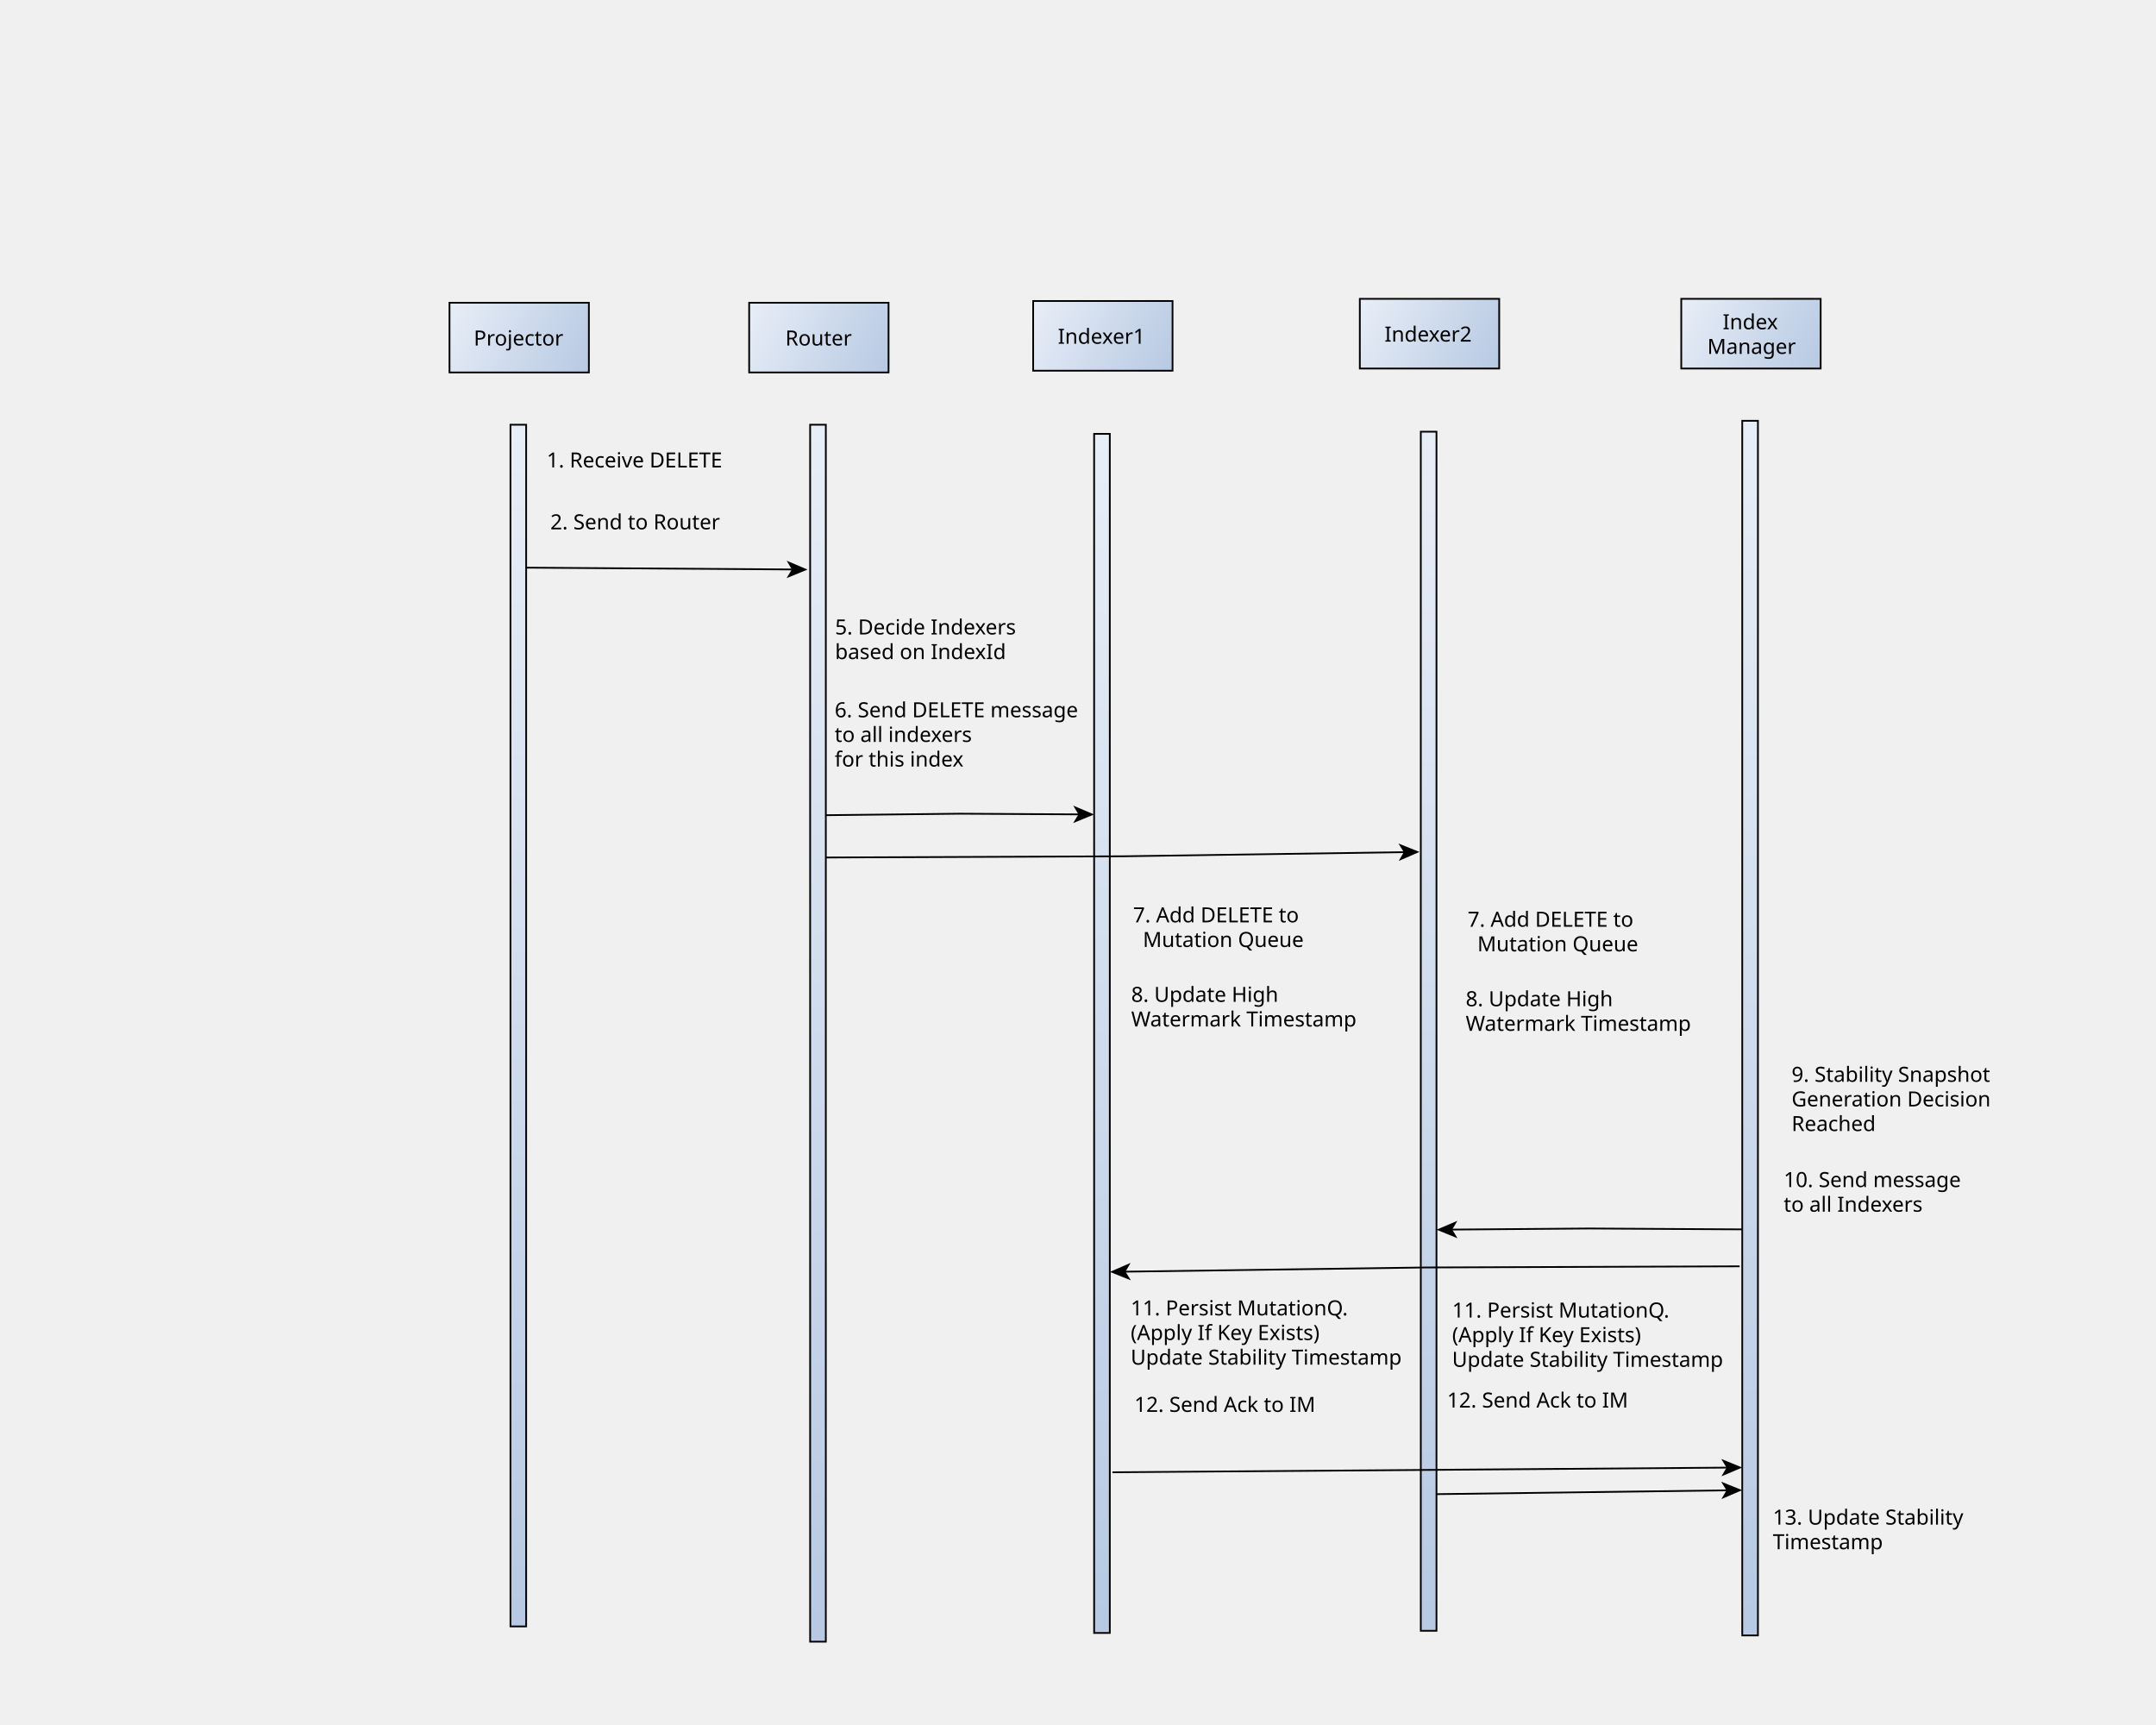
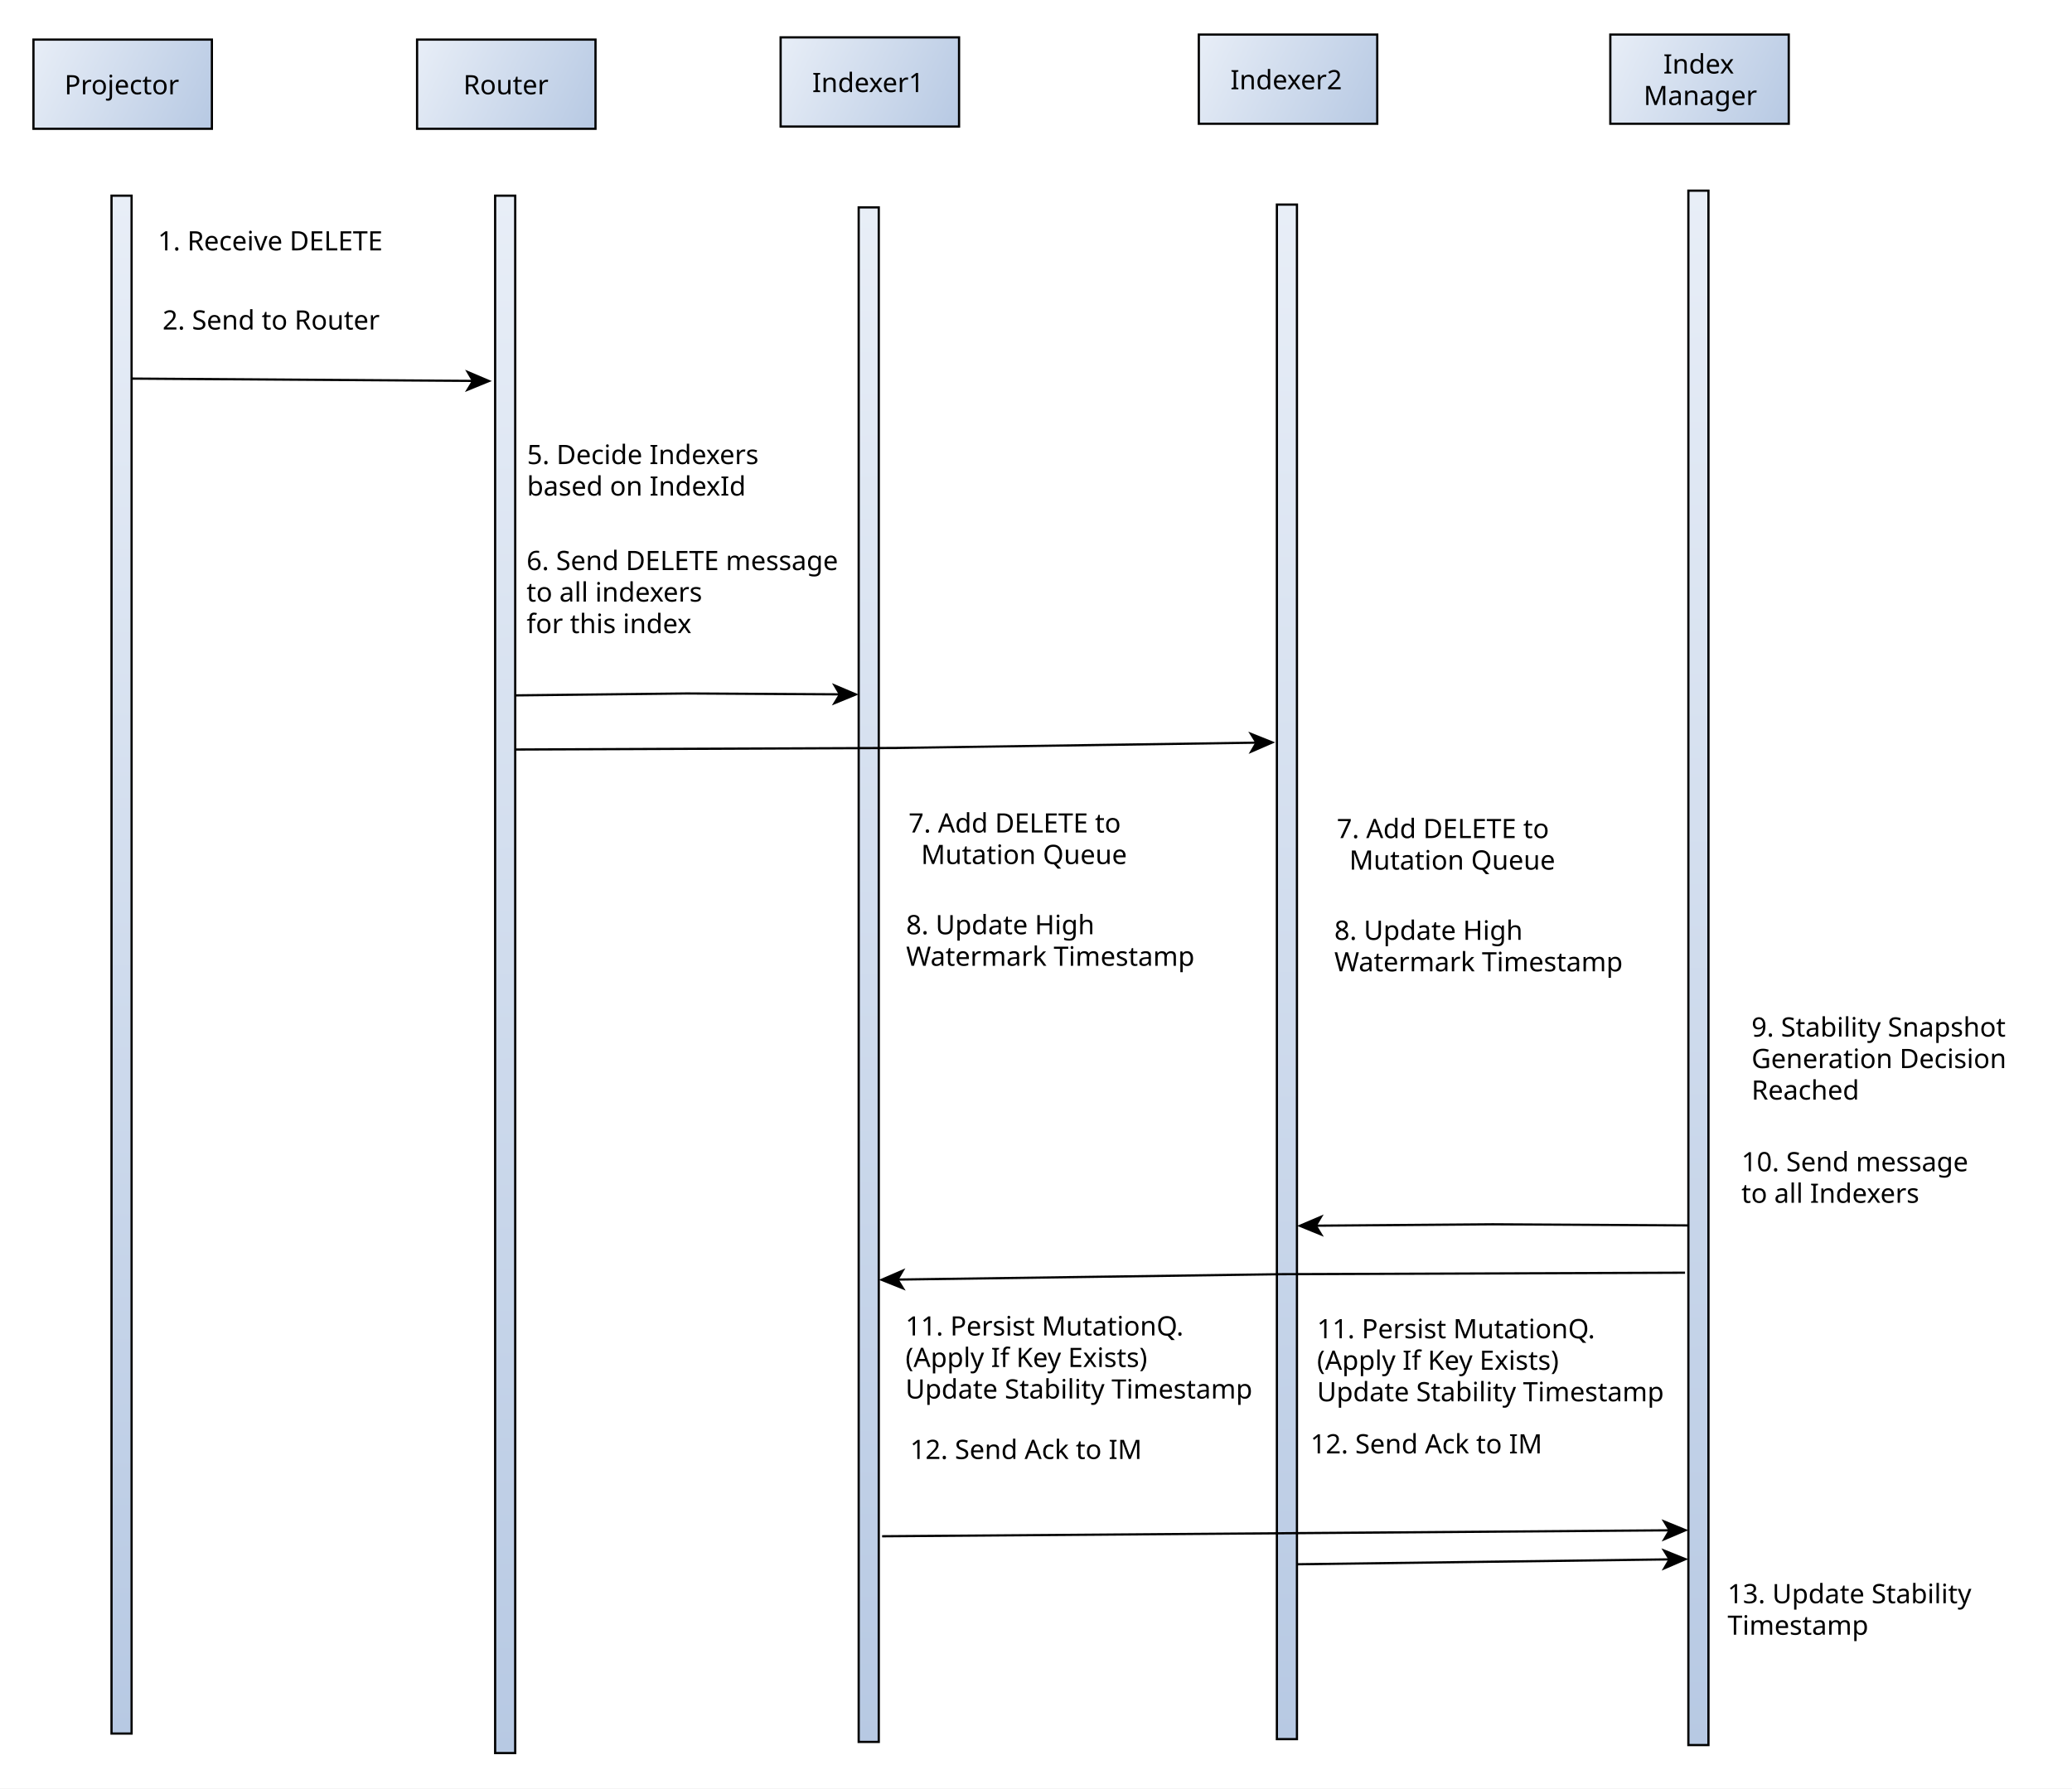
- <svg xmlns="http://www.w3.org/2000/svg" fill-opacity="1" color-rendering="auto" color-interpolation="auto" stroke="black" text-rendering="auto" stroke-linecap="square" width="865" stroke-miterlimit="10" stroke-opacity="1" shape-rendering="auto" fill="black" stroke-dasharray="none" font-weight="normal" stroke-width="1" height="692" font-family="'Dialog'" font-style="normal" stroke-linejoin="miter" font-size="12" stroke-dashoffset="0" image-rendering="auto">
+ <svg xmlns="http://www.w3.org/2000/svg" fill-opacity="1" color-rendering="auto" color-interpolation="auto" stroke="black" text-rendering="auto" stroke-linecap="square" width="929" stroke-miterlimit="10" stroke-opacity="1" shape-rendering="auto" fill="black" stroke-dasharray="none" font-weight="normal" stroke-width="1" height="802" font-family="'Dialog'" font-style="normal" stroke-linejoin="miter" font-size="12" stroke-dashoffset="0" image-rendering="auto">
  <defs id="genericDefs" />
  <g>
    <defs id="defs1">
      <linearGradient x1="193" gradientUnits="userSpaceOnUse" x2="202" y1="175.75" y2="865.417" id="linearGradient1" spreadMethod="reflect">
        <stop stop-opacity="1" stop-color="rgb(232,238,247)" offset="0%" />
        <stop stop-opacity="1" stop-color="rgb(183,201,227)" offset="100%" />
      </linearGradient>
      <linearGradient x1="158" gradientUnits="userSpaceOnUse" x2="238" y1="105.75" y2="145.75" id="linearGradient2" spreadMethod="reflect">
        <stop stop-opacity="1" stop-color="rgb(232,238,247)" offset="0%" />
        <stop stop-opacity="1" stop-color="rgb(183,201,227)" offset="100%" />
      </linearGradient>
      <linearGradient x1="365" gradientUnits="userSpaceOnUse" x2="374" y1="175.75" y2="874.167" id="linearGradient3" spreadMethod="reflect">
        <stop stop-opacity="1" stop-color="rgb(232,238,247)" offset="0%" />
        <stop stop-opacity="1" stop-color="rgb(183,201,227)" offset="100%" />
      </linearGradient>
      <linearGradient x1="330" gradientUnits="userSpaceOnUse" x2="410" y1="105.75" y2="145.75" id="linearGradient4" spreadMethod="reflect">
        <stop stop-opacity="1" stop-color="rgb(232,238,247)" offset="0%" />
        <stop stop-opacity="1" stop-color="rgb(183,201,227)" offset="100%" />
      </linearGradient>
      <linearGradient x1="528" gradientUnits="userSpaceOnUse" x2="537" y1="181" y2="869.167" id="linearGradient5" spreadMethod="reflect">
        <stop stop-opacity="1" stop-color="rgb(232,238,247)" offset="0%" />
        <stop stop-opacity="1" stop-color="rgb(183,201,227)" offset="100%" />
      </linearGradient>
      <linearGradient x1="493" gradientUnits="userSpaceOnUse" x2="573" y1="104.75" y2="144.75" id="linearGradient6" spreadMethod="reflect">
        <stop stop-opacity="1" stop-color="rgb(232,238,247)" offset="0%" />
        <stop stop-opacity="1" stop-color="rgb(183,201,227)" offset="100%" />
      </linearGradient>
      <linearGradient x1="900" gradientUnits="userSpaceOnUse" x2="909" y1="173.5" y2="870.583" id="linearGradient7" spreadMethod="reflect">
        <stop stop-opacity="1" stop-color="rgb(232,238,247)" offset="0%" />
        <stop stop-opacity="1" stop-color="rgb(183,201,227)" offset="100%" />
      </linearGradient>
      <linearGradient x1="865" gradientUnits="userSpaceOnUse" x2="945" y1="103.5" y2="143.5" id="linearGradient8" spreadMethod="reflect">
        <stop stop-opacity="1" stop-color="rgb(232,238,247)" offset="0%" />
        <stop stop-opacity="1" stop-color="rgb(183,201,227)" offset="100%" />
      </linearGradient>
      <linearGradient x1="715.5" gradientUnits="userSpaceOnUse" x2="724.5" y1="179.75" y2="867.917" id="linearGradient9" spreadMethod="reflect">
        <stop stop-opacity="1" stop-color="rgb(232,238,247)" offset="0%" />
        <stop stop-opacity="1" stop-color="rgb(183,201,227)" offset="100%" />
      </linearGradient>
      <linearGradient x1="680.5" gradientUnits="userSpaceOnUse" x2="760.5" y1="103.5" y2="143.5" id="linearGradient10" spreadMethod="reflect">
        <stop stop-opacity="1" stop-color="rgb(232,238,247)" offset="0%" />
        <stop stop-opacity="1" stop-color="rgb(183,201,227)" offset="100%" />
      </linearGradient>
      <clipPath clipPathUnits="userSpaceOnUse" id="clipPath1">
-         <path d="M0 0 L865 0 L865 692 L0 692 L0 0 Z" />
+         <path d="M0 0 L929 0 L929 802 L0 802 L0 0 Z" />
      </clipPath>
      <clipPath clipPathUnits="userSpaceOnUse" id="clipPath2">
-         <path d="M-100 -68 L1137.5 -68 L1137.5 922 L-100 922 L-100 -68 Z" />
+         <path d="M143 88 L1072 88 L1072 890 L143 890 L143 88 Z" />
      </clipPath>
    </defs>
-     <g fill="url(#linearGradient1)" text-rendering="geometricPrecision" shape-rendering="geometricPrecision" transform="matrix(0.699,0,0,0.699,69.899,47.5313)" stroke="url(#linearGradient1)">
+     <g fill="white" text-rendering="geometricPrecision" shape-rendering="geometricPrecision" transform="translate(-143,-88)" stroke="white">
+       <rect x="143" width="929" height="802" y="88" clip-path="url(#clipPath2)" stroke="none" />
+     </g>
+     <g fill="url(#linearGradient1)" text-rendering="geometricPrecision" shape-rendering="geometricPrecision" transform="matrix(1,0,0,1,-143,-88)" stroke="url(#linearGradient1)">
      <path d="M193 175.75 L202 175.75 L202 865.417 L193 865.417 Z" clip-path="url(#clipPath2)" stroke="none" />
    </g>
-     <g text-rendering="geometricPrecision" stroke-miterlimit="1.45" shape-rendering="geometricPrecision" transform="matrix(0.699,0,0,0.699,69.899,47.5313)" stroke-linecap="butt">
+     <g text-rendering="geometricPrecision" stroke-miterlimit="1.45" shape-rendering="geometricPrecision" transform="matrix(1,0,0,1,-143,-88)" stroke-linecap="butt">
      <path fill="none" d="M193 175.75 L202 175.75 L202 865.417 L193 865.417 Z" clip-path="url(#clipPath2)" />
    </g>
-     <g fill="url(#linearGradient2)" text-rendering="geometricPrecision" shape-rendering="geometricPrecision" transform="matrix(0.699,0,0,0.699,69.899,47.5313)" stroke="url(#linearGradient2)">
+     <g fill="url(#linearGradient2)" text-rendering="geometricPrecision" shape-rendering="geometricPrecision" transform="matrix(1,0,0,1,-143,-88)" stroke="url(#linearGradient2)">
      <path d="M158 105.75 L238 105.75 L238 145.75 L158 145.75 Z" clip-path="url(#clipPath2)" stroke="none" />
    </g>
-     <g text-rendering="geometricPrecision" stroke-miterlimit="1.45" shape-rendering="geometricPrecision" transform="matrix(0.699,0,0,0.699,69.899,47.5313)" stroke-linecap="butt">
+     <g text-rendering="geometricPrecision" stroke-miterlimit="1.45" shape-rendering="geometricPrecision" transform="matrix(1,0,0,1,-143,-88)" stroke-linecap="butt">
      <path fill="none" d="M158 105.75 L238 105.75 L238 145.75 L158 145.75 Z" clip-path="url(#clipPath2)" />
      <text x="171.917" xml:space="preserve" y="130.285" font-family="sans-serif" clip-path="url(#clipPath2)" stroke="none">Projector</text>
    </g>
-     <g fill="url(#linearGradient3)" text-rendering="geometricPrecision" shape-rendering="geometricPrecision" transform="matrix(0.699,0,0,0.699,69.899,47.5313)" stroke="url(#linearGradient3)">
+     <g fill="url(#linearGradient3)" text-rendering="geometricPrecision" shape-rendering="geometricPrecision" transform="matrix(1,0,0,1,-143,-88)" stroke="url(#linearGradient3)">
      <path d="M365 175.75 L374 175.75 L374 874.167 L365 874.167 Z" clip-path="url(#clipPath2)" stroke="none" />
    </g>
-     <g text-rendering="geometricPrecision" stroke-miterlimit="1.45" shape-rendering="geometricPrecision" transform="matrix(0.699,0,0,0.699,69.899,47.5313)" stroke-linecap="butt">
+     <g text-rendering="geometricPrecision" stroke-miterlimit="1.45" shape-rendering="geometricPrecision" transform="matrix(1,0,0,1,-143,-88)" stroke-linecap="butt">
      <path fill="none" d="M365 175.75 L374 175.75 L374 874.167 L365 874.167 Z" clip-path="url(#clipPath2)" />
    </g>
-     <g fill="url(#linearGradient4)" text-rendering="geometricPrecision" shape-rendering="geometricPrecision" transform="matrix(0.699,0,0,0.699,69.899,47.5313)" stroke="url(#linearGradient4)">
+     <g fill="url(#linearGradient4)" text-rendering="geometricPrecision" shape-rendering="geometricPrecision" transform="matrix(1,0,0,1,-143,-88)" stroke="url(#linearGradient4)">
      <path d="M330 105.75 L410 105.75 L410 145.75 L330 145.75 Z" clip-path="url(#clipPath2)" stroke="none" />
    </g>
-     <g text-rendering="geometricPrecision" stroke-miterlimit="1.45" shape-rendering="geometricPrecision" transform="matrix(0.699,0,0,0.699,69.899,47.5313)" stroke-linecap="butt">
+     <g text-rendering="geometricPrecision" stroke-miterlimit="1.45" shape-rendering="geometricPrecision" transform="matrix(1,0,0,1,-143,-88)" stroke-linecap="butt">
      <path fill="none" d="M330 105.75 L410 105.75 L410 145.75 L330 145.75 Z" clip-path="url(#clipPath2)" />
      <text x="350.755" xml:space="preserve" y="130.285" font-family="sans-serif" clip-path="url(#clipPath2)" stroke="none">Router</text>
    </g>
-     <g fill="url(#linearGradient5)" text-rendering="geometricPrecision" shape-rendering="geometricPrecision" transform="matrix(0.699,0,0,0.699,69.899,47.5313)" stroke="url(#linearGradient5)">
+     <g fill="url(#linearGradient5)" text-rendering="geometricPrecision" shape-rendering="geometricPrecision" transform="matrix(1,0,0,1,-143,-88)" stroke="url(#linearGradient5)">
      <path d="M528 181 L537 181 L537 869.167 L528 869.167 Z" clip-path="url(#clipPath2)" stroke="none" />
    </g>
-     <g text-rendering="geometricPrecision" stroke-miterlimit="1.45" shape-rendering="geometricPrecision" transform="matrix(0.699,0,0,0.699,69.899,47.5313)" stroke-linecap="butt">
+     <g text-rendering="geometricPrecision" stroke-miterlimit="1.45" shape-rendering="geometricPrecision" transform="matrix(1,0,0,1,-143,-88)" stroke-linecap="butt">
      <path fill="none" d="M528 181 L537 181 L537 869.167 L528 869.167 Z" clip-path="url(#clipPath2)" />
    </g>
-     <g fill="url(#linearGradient6)" text-rendering="geometricPrecision" shape-rendering="geometricPrecision" transform="matrix(0.699,0,0,0.699,69.899,47.5313)" stroke="url(#linearGradient6)">
+     <g fill="url(#linearGradient6)" text-rendering="geometricPrecision" shape-rendering="geometricPrecision" transform="matrix(1,0,0,1,-143,-88)" stroke="url(#linearGradient6)">
      <path d="M493 104.75 L573 104.75 L573 144.75 L493 144.75 Z" clip-path="url(#clipPath2)" stroke="none" />
    </g>
-     <g text-rendering="geometricPrecision" stroke-miterlimit="1.45" shape-rendering="geometricPrecision" transform="matrix(0.699,0,0,0.699,69.899,47.5313)" stroke-linecap="butt">
+     <g text-rendering="geometricPrecision" stroke-miterlimit="1.45" shape-rendering="geometricPrecision" transform="matrix(1,0,0,1,-143,-88)" stroke-linecap="butt">
      <path fill="none" d="M493 104.75 L573 104.75 L573 144.75 L493 144.75 Z" clip-path="url(#clipPath2)" />
      <text x="507.157" xml:space="preserve" y="129.285" font-family="sans-serif" clip-path="url(#clipPath2)" stroke="none">Indexer1</text>
    </g>
-     <g fill="url(#linearGradient7)" text-rendering="geometricPrecision" shape-rendering="geometricPrecision" transform="matrix(0.699,0,0,0.699,69.899,47.5313)" stroke="url(#linearGradient7)">
+     <g fill="url(#linearGradient7)" text-rendering="geometricPrecision" shape-rendering="geometricPrecision" transform="matrix(1,0,0,1,-143,-88)" stroke="url(#linearGradient7)">
      <path d="M900 173.5 L909 173.5 L909 870.583 L900 870.583 Z" clip-path="url(#clipPath2)" stroke="none" />
    </g>
-     <g text-rendering="geometricPrecision" stroke-miterlimit="1.45" shape-rendering="geometricPrecision" transform="matrix(0.699,0,0,0.699,69.899,47.5313)" stroke-linecap="butt">
+     <g text-rendering="geometricPrecision" stroke-miterlimit="1.45" shape-rendering="geometricPrecision" transform="matrix(1,0,0,1,-143,-88)" stroke-linecap="butt">
      <path fill="none" d="M900 173.5 L909 173.5 L909 870.583 L900 870.583 Z" clip-path="url(#clipPath2)" />
    </g>
-     <g fill="url(#linearGradient8)" text-rendering="geometricPrecision" shape-rendering="geometricPrecision" transform="matrix(0.699,0,0,0.699,69.899,47.5313)" stroke="url(#linearGradient8)">
+     <g fill="url(#linearGradient8)" text-rendering="geometricPrecision" shape-rendering="geometricPrecision" transform="matrix(1,0,0,1,-143,-88)" stroke="url(#linearGradient8)">
      <path d="M865 103.5 L945 103.5 L945 143.5 L865 143.5 Z" clip-path="url(#clipPath2)" stroke="none" />
    </g>
-     <g text-rendering="geometricPrecision" stroke-miterlimit="1.45" shape-rendering="geometricPrecision" transform="matrix(0.699,0,0,0.699,69.899,47.5313)" stroke-linecap="butt">
+     <g text-rendering="geometricPrecision" stroke-miterlimit="1.45" shape-rendering="geometricPrecision" transform="matrix(1,0,0,1,-143,-88)" stroke-linecap="butt">
      <path fill="none" d="M865 103.5 L945 103.5 L945 143.5 L865 143.5 Z" clip-path="url(#clipPath2)" />
      <text x="888.749" xml:space="preserve" y="120.969" font-family="sans-serif" clip-path="url(#clipPath2)" stroke="none">Index</text>
      <text x="879.942" xml:space="preserve" y="135.102" font-family="sans-serif" clip-path="url(#clipPath2)" stroke="none">Manager</text>
    </g>
-     <g text-rendering="geometricPrecision" stroke-miterlimit="1.45" shape-rendering="geometricPrecision" font-family="sans-serif" transform="matrix(0.699,0,0,0.699,69.899,47.5313)" stroke-linecap="butt">
+     <g text-rendering="geometricPrecision" stroke-miterlimit="1.45" shape-rendering="geometricPrecision" font-family="sans-serif" transform="matrix(1,0,0,1,-143,-88)" stroke-linecap="butt">
      <text x="213.782" xml:space="preserve" y="200.285" clip-path="url(#clipPath2)" stroke="none">1. Receive DELETE</text>
    </g>
-     <g text-rendering="geometricPrecision" stroke-miterlimit="1.45" shape-rendering="geometricPrecision" font-family="sans-serif" transform="matrix(0.699,0,0,0.699,69.899,47.5313)" stroke-linecap="butt">
+     <g text-rendering="geometricPrecision" stroke-miterlimit="1.45" shape-rendering="geometricPrecision" font-family="sans-serif" transform="matrix(1,0,0,1,-143,-88)" stroke-linecap="butt">
      <text x="215.863" xml:space="preserve" y="235.785" clip-path="url(#clipPath2)" stroke="none">2. Send to Router</text>
      <text x="379.3" xml:space="preserve" y="296.113" clip-path="url(#clipPath2)" stroke="none">5. Decide Indexers</text>
      <text x="379.3" xml:space="preserve" y="310.246" clip-path="url(#clipPath2)" stroke="none">based on IndexId</text>
      <text x="550.349" xml:space="preserve" y="461.344" clip-path="url(#clipPath2)" stroke="none">7. Add DELETE to </text>
      <text x="555.971" xml:space="preserve" y="475.477" clip-path="url(#clipPath2)" stroke="none">Mutation Queue</text>
      <text x="928.31" xml:space="preserve" y="552.852" clip-path="url(#clipPath2)" stroke="none">9. Stability Snapshot  </text>
      <text x="928.31" xml:space="preserve" y="566.984" clip-path="url(#clipPath2)" stroke="none">Generation Decision </text>
      <text x="928.31" xml:space="preserve" y="581.117" clip-path="url(#clipPath2)" stroke="none">Reached</text>
      <text x="549.269" xml:space="preserve" y="506.969" clip-path="url(#clipPath2)" stroke="none">8. Update High </text>
      <text x="549.269" xml:space="preserve" y="521.102" clip-path="url(#clipPath2)" stroke="none">Watermark Timestamp</text>
      <text x="548.979" xml:space="preserve" y="686.902" clip-path="url(#clipPath2)" stroke="none">11. Persist MutationQ.</text>
      <text x="548.979" xml:space="preserve" y="701.035" clip-path="url(#clipPath2)" stroke="none">(Apply If Key Exists)</text>
      <text x="548.979" xml:space="preserve" y="715.168" clip-path="url(#clipPath2)" stroke="none">Update Stability Timestamp</text>
      <text x="923.785" xml:space="preserve" y="613.271" clip-path="url(#clipPath2)" stroke="none">10. Send message </text>
      <text x="923.785" xml:space="preserve" y="627.404" clip-path="url(#clipPath2)" stroke="none">to all Indexers</text>
      <text x="551.05" xml:space="preserve" y="742.285" clip-path="url(#clipPath2)" stroke="none">12. Send Ack to IM</text>
      <text x="917.561" xml:space="preserve" y="806.969" clip-path="url(#clipPath2)" stroke="none">13. Update Stability </text>
      <text x="917.561" xml:space="preserve" y="821.102" clip-path="url(#clipPath2)" stroke="none">Timestamp</text>
    </g>
-     <g fill="url(#linearGradient9)" text-rendering="geometricPrecision" shape-rendering="geometricPrecision" transform="matrix(0.699,0,0,0.699,69.899,47.5313)" stroke="url(#linearGradient9)">
+     <g fill="url(#linearGradient9)" text-rendering="geometricPrecision" shape-rendering="geometricPrecision" transform="matrix(1,0,0,1,-143,-88)" stroke="url(#linearGradient9)">
      <path d="M715.5 179.75 L724.5 179.75 L724.5 867.917 L715.5 867.917 Z" clip-path="url(#clipPath2)" stroke="none" />
    </g>
-     <g text-rendering="geometricPrecision" stroke-miterlimit="1.45" shape-rendering="geometricPrecision" transform="matrix(0.699,0,0,0.699,69.899,47.5313)" stroke-linecap="butt">
+     <g text-rendering="geometricPrecision" stroke-miterlimit="1.45" shape-rendering="geometricPrecision" transform="matrix(1,0,0,1,-143,-88)" stroke-linecap="butt">
      <path fill="none" d="M715.5 179.75 L724.5 179.75 L724.5 867.917 L715.5 867.917 Z" clip-path="url(#clipPath2)" />
    </g>
-     <g fill="url(#linearGradient10)" text-rendering="geometricPrecision" shape-rendering="geometricPrecision" transform="matrix(0.699,0,0,0.699,69.899,47.5313)" stroke="url(#linearGradient10)">
+     <g fill="url(#linearGradient10)" text-rendering="geometricPrecision" shape-rendering="geometricPrecision" transform="matrix(1,0,0,1,-143,-88)" stroke="url(#linearGradient10)">
      <path d="M680.5 103.5 L760.5 103.5 L760.5 143.5 L680.5 143.5 Z" clip-path="url(#clipPath2)" stroke="none" />
    </g>
-     <g text-rendering="geometricPrecision" stroke-miterlimit="1.45" shape-rendering="geometricPrecision" transform="matrix(0.699,0,0,0.699,69.899,47.5313)" stroke-linecap="butt">
+     <g text-rendering="geometricPrecision" stroke-miterlimit="1.45" shape-rendering="geometricPrecision" transform="matrix(1,0,0,1,-143,-88)" stroke-linecap="butt">
      <path fill="none" d="M680.5 103.5 L760.5 103.5 L760.5 143.5 L680.5 143.5 Z" clip-path="url(#clipPath2)" />
      <text x="694.657" xml:space="preserve" y="128.035" font-family="sans-serif" clip-path="url(#clipPath2)" stroke="none">Indexer2</text>
    </g>
-     <g text-rendering="geometricPrecision" stroke-miterlimit="1.45" shape-rendering="geometricPrecision" font-family="sans-serif" transform="matrix(0.699,0,0,0.699,69.899,47.5313)" stroke-linecap="butt">
+     <g text-rendering="geometricPrecision" stroke-miterlimit="1.45" shape-rendering="geometricPrecision" font-family="sans-serif" transform="matrix(1,0,0,1,-143,-88)" stroke-linecap="butt">
      <text x="733.479" xml:space="preserve" y="688.152" clip-path="url(#clipPath2)" stroke="none">11. Persist MutationQ.</text>
      <text x="733.479" xml:space="preserve" y="702.285" clip-path="url(#clipPath2)" stroke="none">(Apply If Key Exists)</text>
      <text x="733.479" xml:space="preserve" y="716.418" clip-path="url(#clipPath2)" stroke="none">Update Stability Timestamp</text>
      <text x="730.55" xml:space="preserve" y="739.785" clip-path="url(#clipPath2)" stroke="none">12. Send Ack to IM</text>
      <text x="379.086" xml:space="preserve" y="343.652" clip-path="url(#clipPath2)" stroke="none">6. Send DELETE message</text>
      <text x="379.086" xml:space="preserve" y="357.785" clip-path="url(#clipPath2)" stroke="none">to all indexers</text>
      <text x="379.086" xml:space="preserve" y="371.918" clip-path="url(#clipPath2)" stroke="none">for this index</text>
      <text x="742.349" xml:space="preserve" y="463.844" clip-path="url(#clipPath2)" stroke="none">7. Add DELETE to </text>
      <text x="747.971" xml:space="preserve" y="477.977" clip-path="url(#clipPath2)" stroke="none">Mutation Queue</text>
      <text x="741.269" xml:space="preserve" y="509.469" clip-path="url(#clipPath2)" stroke="none">8. Update High </text>
      <text x="741.269" xml:space="preserve" y="523.602" clip-path="url(#clipPath2)" stroke="none">Watermark Timestamp</text>
      <path fill="none" d="M202.033 257.779 L355.5 258.826" clip-path="url(#clipPath2)" />
      <path d="M363.5 258.881 L351.534 253.799 L354.5 258.82 L351.466 263.799 Z" clip-path="url(#clipPath2)" stroke="none" />
      <path fill="none" d="M374.019 399.848 L450.987 398.987 L519.995 399.384" clip-path="url(#clipPath2)" />
      <path d="M527.995 399.43 L516.024 394.361 L518.995 399.378 L515.967 404.361 Z" clip-path="url(#clipPath2)" stroke="none" />
      <path fill="none" d="M538.5 776.944 L891.996 774.27" clip-path="url(#clipPath2)" />
      <path d="M899.996 774.21 L887.959 769.301 L890.996 774.278 L888.034 779.3 Z" clip-path="url(#clipPath2)" stroke="none" />
      <path fill="none" d="M898.5 658.748 L717.742 659.414 L545 661.834" clip-path="url(#clipPath2)" />
      <path d="M537.001 661.947 L549.07 666.778 L546 661.82 L548.93 656.779 Z" clip-path="url(#clipPath2)" stroke="none" />
      <path fill="none" d="M899.955 637.545 L812.213 637.039 L732.514 637.669" clip-path="url(#clipPath2)" />
      <path d="M724.515 637.732 L736.554 642.637 L733.514 637.661 L736.475 632.638 Z" clip-path="url(#clipPath2)" stroke="none" />
      <path fill="none" d="M373.996 424.126 L544.361 423.431 L706.751 421.04" clip-path="url(#clipPath2)" />
      <path d="M714.75 420.923 L702.678 416.1 L705.751 421.055 L702.825 426.099 Z" clip-path="url(#clipPath2)" stroke="none" />
      <path fill="none" d="M724.536 789.503 L891.964 787.299" clip-path="url(#clipPath2)" />
      <path d="M899.963 787.194 L887.898 782.352 L890.964 787.313 L888.03 792.352 Z" clip-path="url(#clipPath2)" stroke="none" />
    </g>
  </g>
</svg>
